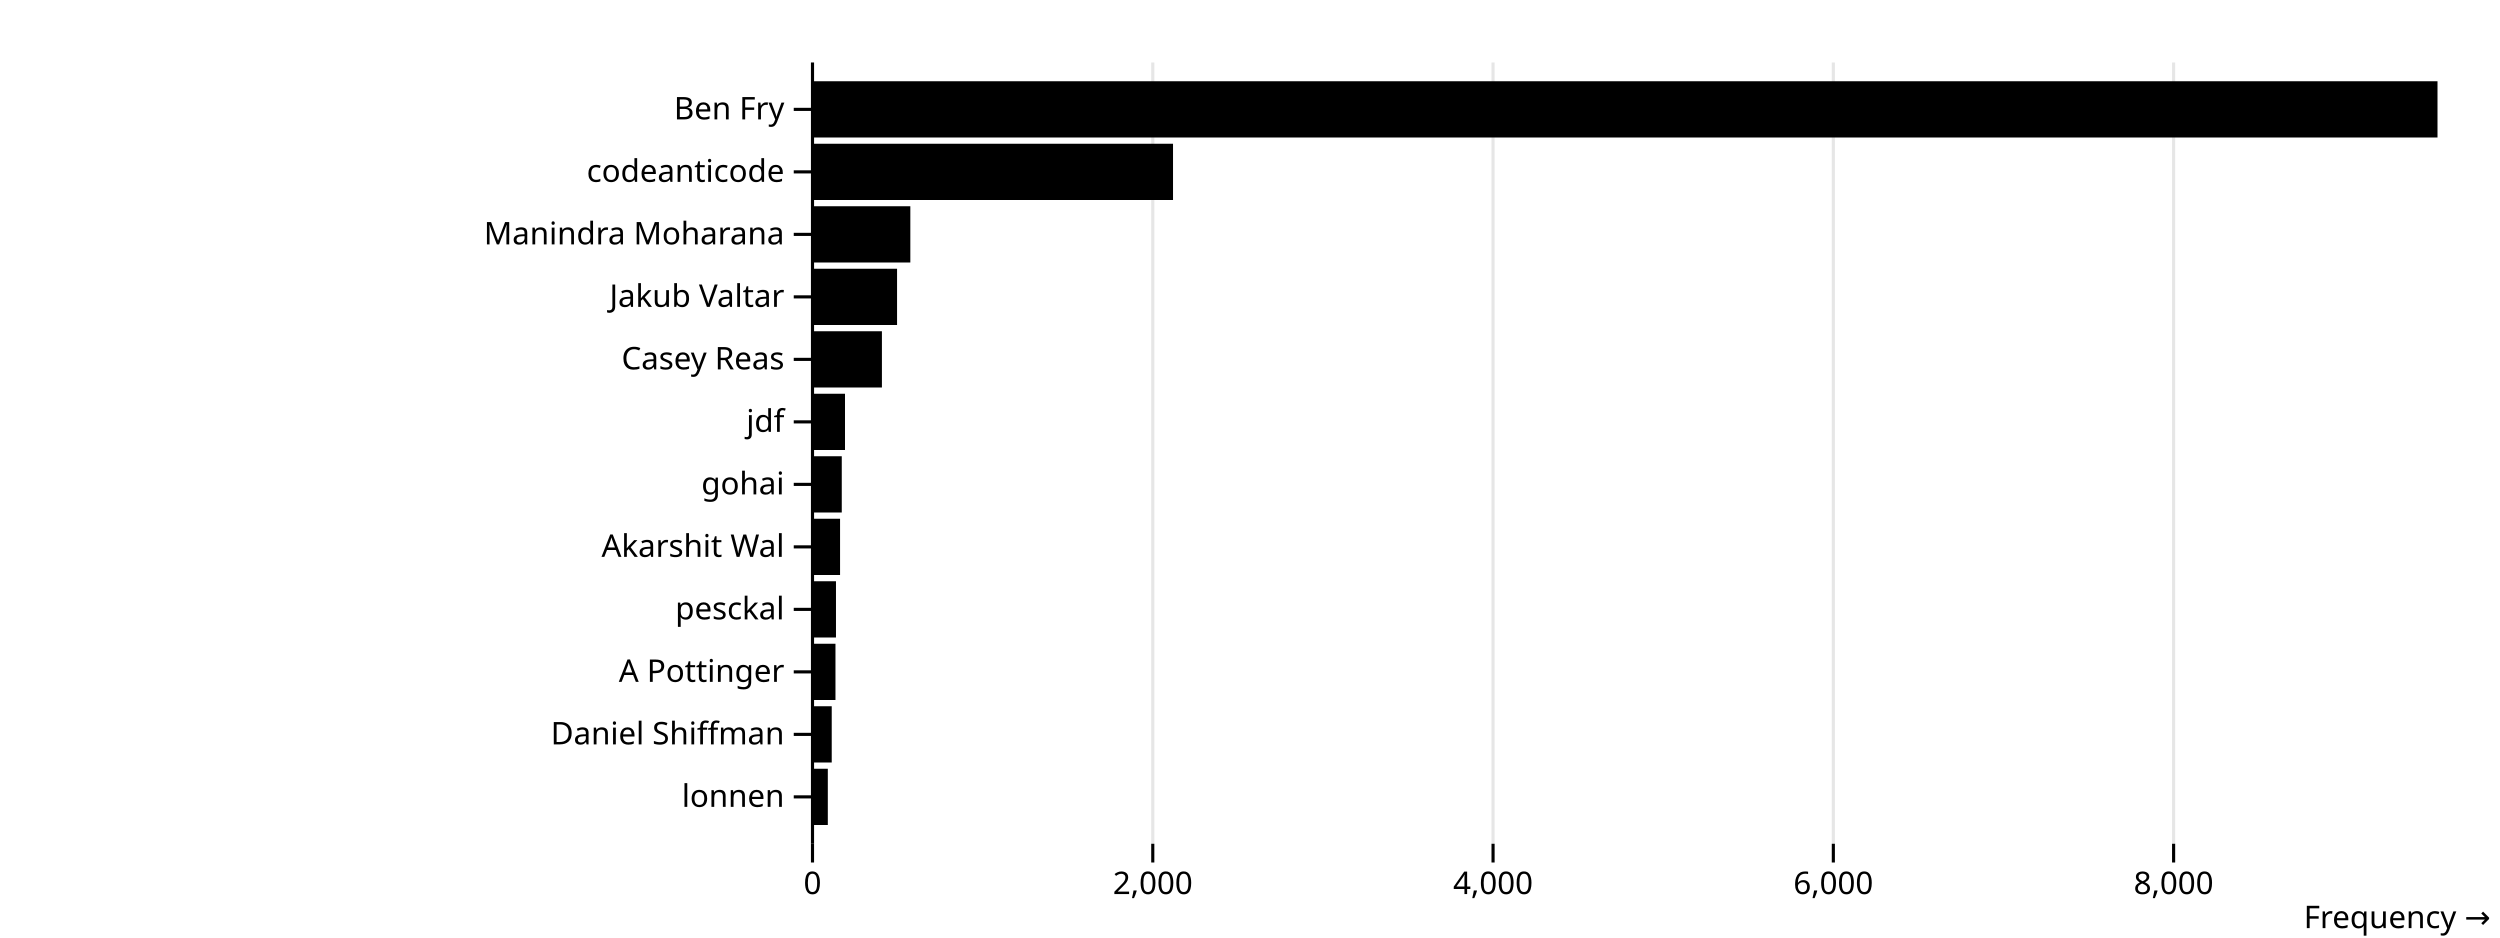
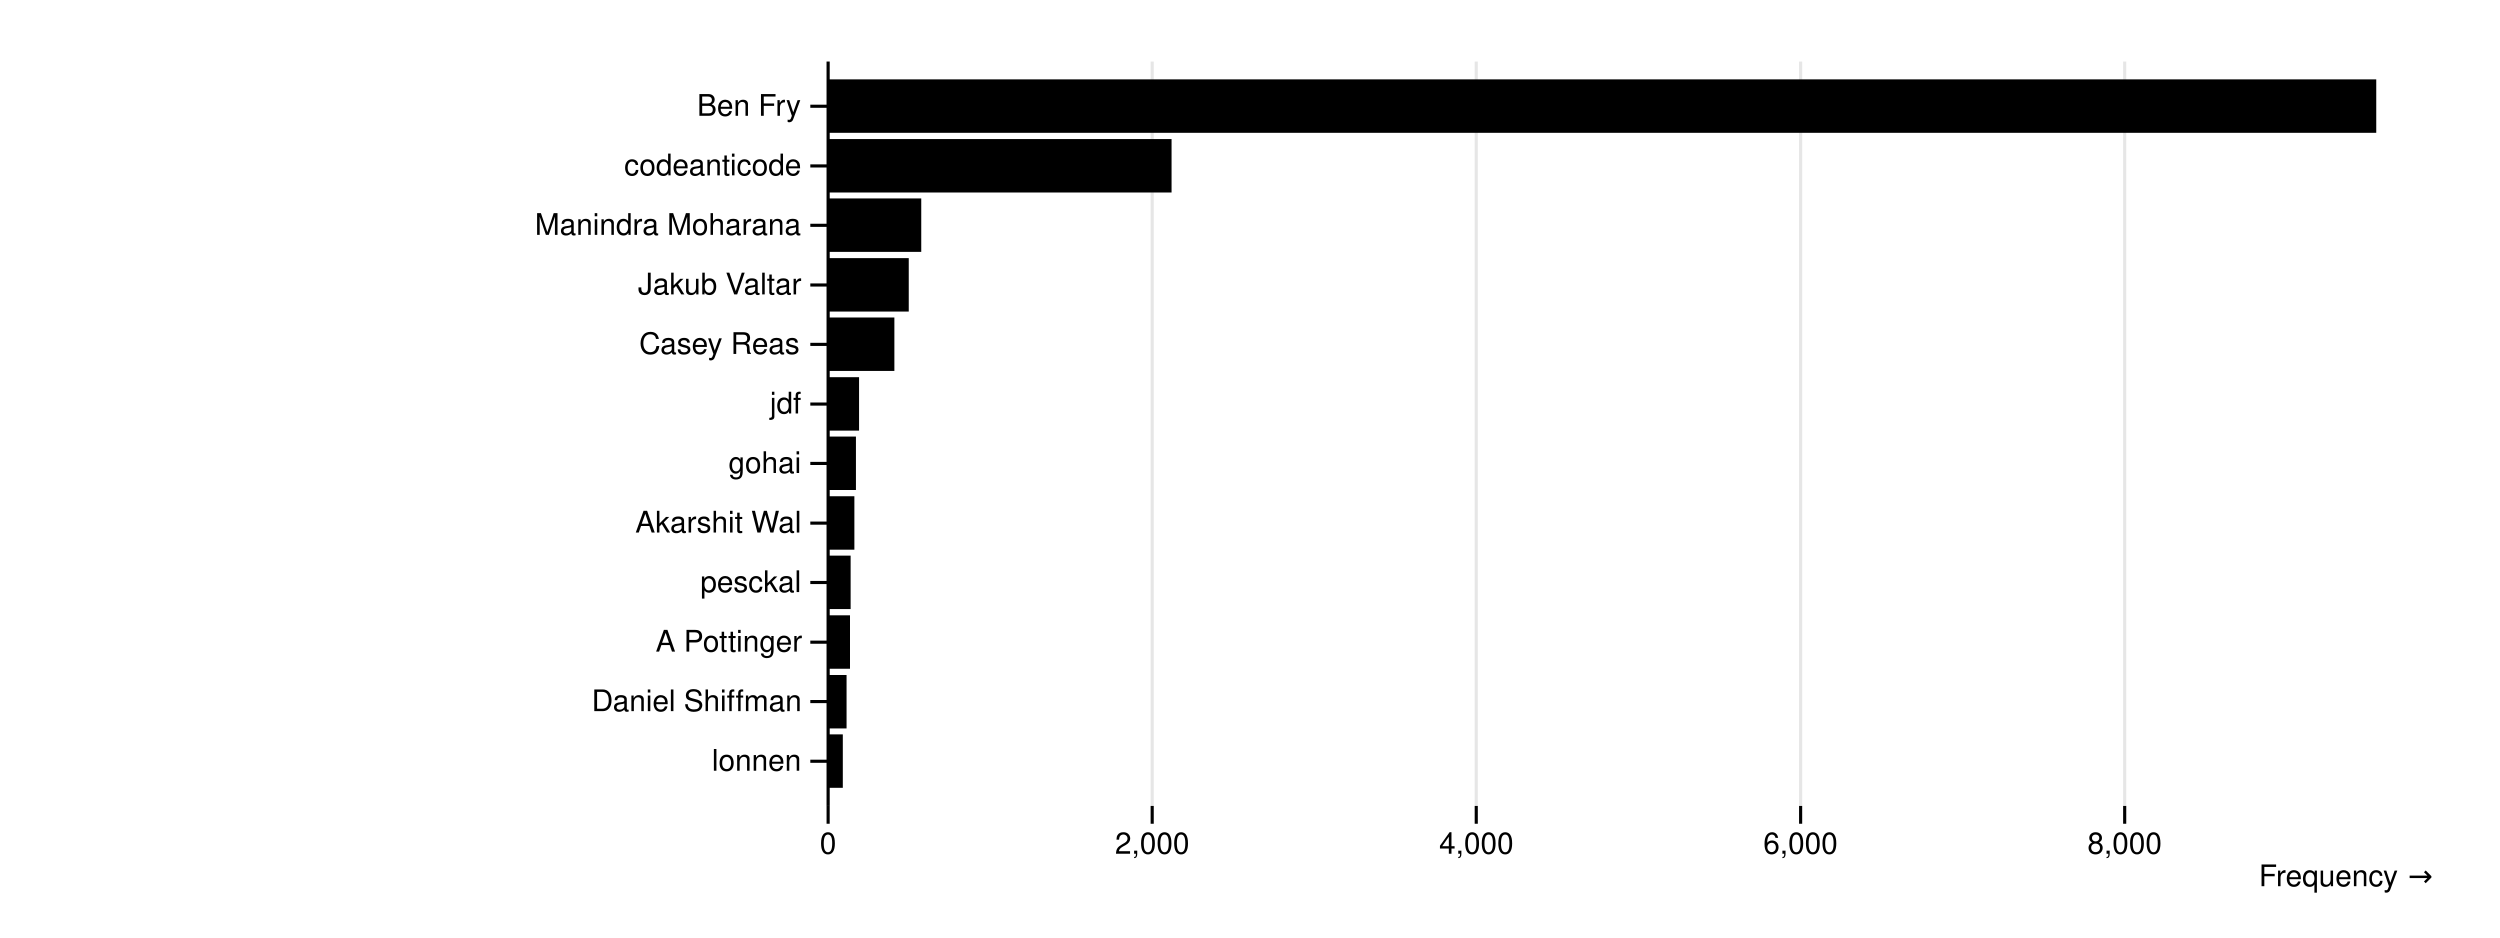
- <svg xmlns="http://www.w3.org/2000/svg" class="plot-d6a7b5" fill="currentColor" font-family="system-ui, sans-serif" font-size="10" text-anchor="middle" width="800" height="300" viewBox="0 0 800 300">
-   <style>.plot-d6a7b5 {
-   display: block;
-   background: white;
-   height: auto;
-   height: intrinsic;
-   max-width: 100%;
- }
- .plot-d6a7b5 text,
- .plot-d6a7b5 tspan {
-   white-space: pre;
- }</style>
-   <g aria-label="y-axis tick" fill="none" stroke="currentColor" transform="translate(0,9)">
-     <path transform="translate(260,26)" d="M0,0L-6,0" />
-     <path transform="translate(260,46)" d="M0,0L-6,0" />
-     <path transform="translate(260,66)" d="M0,0L-6,0" />
-     <path transform="translate(260,86)" d="M0,0L-6,0" />
-     <path transform="translate(260,106)" d="M0,0L-6,0" />
-     <path transform="translate(260,126)" d="M0,0L-6,0" />
-     <path transform="translate(260,146)" d="M0,0L-6,0" />
-     <path transform="translate(260,166)" d="M0,0L-6,0" />
-     <path transform="translate(260,186)" d="M0,0L-6,0" />
-     <path transform="translate(260,206)" d="M0,0L-6,0" />
-     <path transform="translate(260,226)" d="M0,0L-6,0" />
-     <path transform="translate(260,246)" d="M0,0L-6,0" />
+ <svg xmlns="http://www.w3.org/2000/svg" version="1.1" id="Layer_1" x="0px" y="0px" viewBox="0 0 800 300" style="enable-background:new 0 0 800 300;" xml:space="preserve">
+   <style type="text/css">
+ 	.st0{fill:none;stroke:#000000;}
+ 	.st1{font-family:'Helvetica';}
+ 	.st2{font-size:9.526px;}
+ 	.st3{fill:none;stroke:#000000;stroke-opacity:0.1;}
+ 	.st4{enable-background:new    ;}
+ 	.st5{font-family:'MyriadPro-Regular';}
+ 	.st6{fill:none;}
+ </style>
+   <g transform="translate(0,9)">
+     <path class="st0" d="M265,25h-5.7" />
+     <path class="st0" d="M265,44.1h-5.7" />
+     <path class="st0" d="M265,63.1h-5.7" />
+     <path class="st0" d="M265,82.2h-5.7" />
+     <path class="st0" d="M265,101.2h-5.7" />
+     <path class="st0" d="M265,120.3h-5.7" />
+     <path class="st0" d="M265,139.3h-5.7" />
+     <path class="st0" d="M265,158.4h-5.7" />
+     <path class="st0" d="M265,177.4h-5.7" />
+     <path class="st0" d="M265,196.5h-5.7" />
+     <path class="st0" d="M265,215.5h-5.7" />
+     <path class="st0" d="M265,234.6h-5.7" />
  </g>
-   <g aria-label="y-axis tick label" text-anchor="end" transform="translate(-9,9)">
-     <text y="0.32em" transform="translate(260,26)">Ben Fry</text>
-     <text y="0.32em" transform="translate(260,46)">codeanticode</text>
-     <text y="0.32em" transform="translate(260,66)">Manindra Moharana</text>
-     <text y="0.32em" transform="translate(260,86)">Jakub Valtar</text>
-     <text y="0.32em" transform="translate(260,106)">Casey Reas</text>
-     <text y="0.32em" transform="translate(260,126)">jdf</text>
-     <text y="0.32em" transform="translate(260,146)">gohai</text>
-     <text y="0.32em" transform="translate(260,166)">Akarshit Wal</text>
-     <text y="0.32em" transform="translate(260,186)">pesckal</text>
-     <text y="0.32em" transform="translate(260,206)">A Pottinger</text>
-     <text y="0.32em" transform="translate(260,226)">Daniel Shiffman</text>
-     <text y="0.32em" transform="translate(260,246)">lonnen</text>
+   <g transform="translate(-9,9)">
+     <text transform="matrix(1 0 0 1 232.0572 28.0523)" class="st1 st2">Ben Fry</text>
+     <text transform="matrix(1 0 0 1 208.7354 47.1045)" class="st1 st2">codeanticode</text>
+     <text transform="matrix(1 0 0 1 180.1524 66.1563)" class="st1 st2">Manindra Moharana</text>
+     <text transform="matrix(1 0 0 1 213.1587 85.2085)" class="st1 st2">Jakub Valtar</text>
+     <text transform="matrix(1 0 0 1 213.5215 104.2603)" class="st1 st2">Casey Reas</text>
+     <text transform="matrix(1 0 0 1 255.3467 123.3125)" class="st1 st2">jdf</text>
+     <text transform="matrix(1 0 0 1 242.0997 142.3648)" class="st1 st2">gohai</text>
+     <text transform="matrix(1 0 0 1 212.2935 161.4165)" class="st1 st2">Akarshit Wal</text>
+     <text transform="matrix(1 0 0 1 233.1084 180.4683)" class="st1 st2">pesckal</text>
+     <text transform="matrix(1 0 0 1 218.8008 199.5201)" class="st1 st2">A Pottinger</text>
+     <text transform="matrix(1 0 0 1 198.3301 218.5728)" class="st1 st2">Daniel Shiffman</text>
+     <text transform="matrix(1 0 0 1 236.8018 237.6245)" class="st1 st2">lonnen</text>
  </g>
-   <g aria-label="x-grid" stroke="currentColor" stroke-opacity="0.1">
-     <line x1="260" x2="260" y1="20" y2="270" />
-     <line x1="368.889" x2="368.889" y1="20" y2="270" />
-     <line x1="477.778" x2="477.778" y1="20" y2="270" />
-     <line x1="586.667" x2="586.667" y1="20" y2="270" />
-     <line x1="695.556" x2="695.556" y1="20" y2="270" />
+   <g>
+     <line class="st3" x1="265" y1="19.7" x2="265" y2="257.9" />
+     <line class="st3" x1="368.7" y1="19.7" x2="368.7" y2="257.9" />
+     <line class="st3" x1="472.4" y1="19.7" x2="472.4" y2="257.9" />
+     <line class="st3" x1="576.2" y1="19.7" x2="576.2" y2="257.9" />
+     <line class="st3" x1="679.9" y1="19.7" x2="679.9" y2="257.9" />
  </g>
-   <g aria-label="x-axis tick" fill="none" stroke="currentColor">
-     <path transform="translate(260,270)" d="M0,0L0,6" />
-     <path transform="translate(368.8891,270)" d="M0,0L0,6" />
-     <path transform="translate(477.7782,270)" d="M0,0L0,6" />
-     <path transform="translate(586.6674,270)" d="M0,0L0,6" />
-     <path transform="translate(695.5565,270)" d="M0,0L0,6" />
+   <g>
+     <path class="st0" d="M265,257.9v5.7" />
+     <path class="st0" d="M368.7,257.9v5.7" />
+     <path class="st0" d="M472.4,257.9v5.7" />
+     <path class="st0" d="M576.2,257.9v5.7" />
+     <path class="st0" d="M679.9,257.9v5.7" />
  </g>
-   <g aria-label="x-axis tick label" font-variant="tabular-nums" transform="translate(0,9)">
-     <text y="0.71em" transform="translate(260,270)">0</text>
-     <text y="0.71em" transform="translate(368.8891,270)">2,000</text>
-     <text y="0.71em" transform="translate(477.7782,270)">4,000</text>
-     <text y="0.71em" transform="translate(586.6674,270)">6,000</text>
-     <text y="0.71em" transform="translate(695.5565,270)">8,000</text>
+   <g transform="translate(0,9)">
+     <text transform="matrix(1 0 0 1 262.3321 264.2017)" class="st1 st2">0</text>
+     <text transform="matrix(1 0 0 1 356.7896 264.2017)" class="st1 st2">2,000</text>
+     <text transform="matrix(1 0 0 1 460.5176 264.2017)" class="st1 st2">4,000</text>
+     <text transform="matrix(1 0 0 1 564.2452 264.2017)" class="st1 st2">6,000</text>
+     <text transform="matrix(1 0 0 1 667.9727 264.2017)" class="st1 st2">8,000</text>
  </g>
-   <g aria-label="x-axis label" text-anchor="end" transform="translate(17,27)">
-     <text transform="translate(780,270)">Frequency →</text>
+   <g transform="translate(17,27)">
+     <text transform="matrix(1 0 0 1 705.837 256.5855)" class="st4">
+       <tspan x="0" y="0" class="st1 st2">Frequency </tspan>
+       <tspan x="47.7" y="0" class="st5 st2">→</tspan>
+     </text>
  </g>
-   <g aria-label="bar">
-     <rect x="260" width="7.35" y="206" height="18" />
-     <rect x="260" width="8.82" y="166" height="18" />
-     <rect x="260" width="520" y="26" height="18" />
-     <rect x="260" width="22.213" y="106" height="18" />
-     <rect x="260" width="6.152" y="226" height="18" />
-     <rect x="260" width="27.059" y="86" height="18" />
-     <rect x="260" width="31.306" y="66" height="18" />
-     <rect x="260" width="115.368" y="46" height="18" />
-     <rect x="260" width="9.364" y="146" height="18" />
-     <rect x="260" width="10.399" y="126" height="18" />
-     <rect x="260" width="4.9" y="246" height="18" />
-     <rect x="260" width="7.513" y="186" height="18" />
+   <g>
+     <rect x="265" y="196.9" width="7" height="17.1" />
+     <rect x="265" y="158.8" width="8.4" height="17.1" />
+     <rect x="265" y="25.4" width="495.4" height="17.1" />
+     <rect x="265" y="101.6" width="21.2" height="17.1" />
+     <rect x="265" y="216" width="5.9" height="17.1" />
+     <rect x="265" y="82.6" width="25.8" height="17.1" />
+     <rect x="265" y="63.5" width="29.8" height="17.1" />
+     <rect x="265" y="44.5" width="109.9" height="17.1" />
+     <rect x="265" y="139.7" width="8.9" height="17.1" />
+     <rect x="265" y="120.7" width="9.9" height="17.1" />
+     <rect x="265" y="235" width="4.7" height="17.1" />
+     <rect x="265" y="177.8" width="7.2" height="17.1" />
  </g>
-   <g aria-label="rule" stroke="currentColor">
-     <line x1="260" x2="260" y1="20" y2="270" />
+   <g>
+     <line class="st0" x1="265" y1="19.7" x2="265" y2="257.9" />
  </g>
+   <rect x="146.3" y="-0.7" class="st6" width="653.4" height="300" />
</svg>
